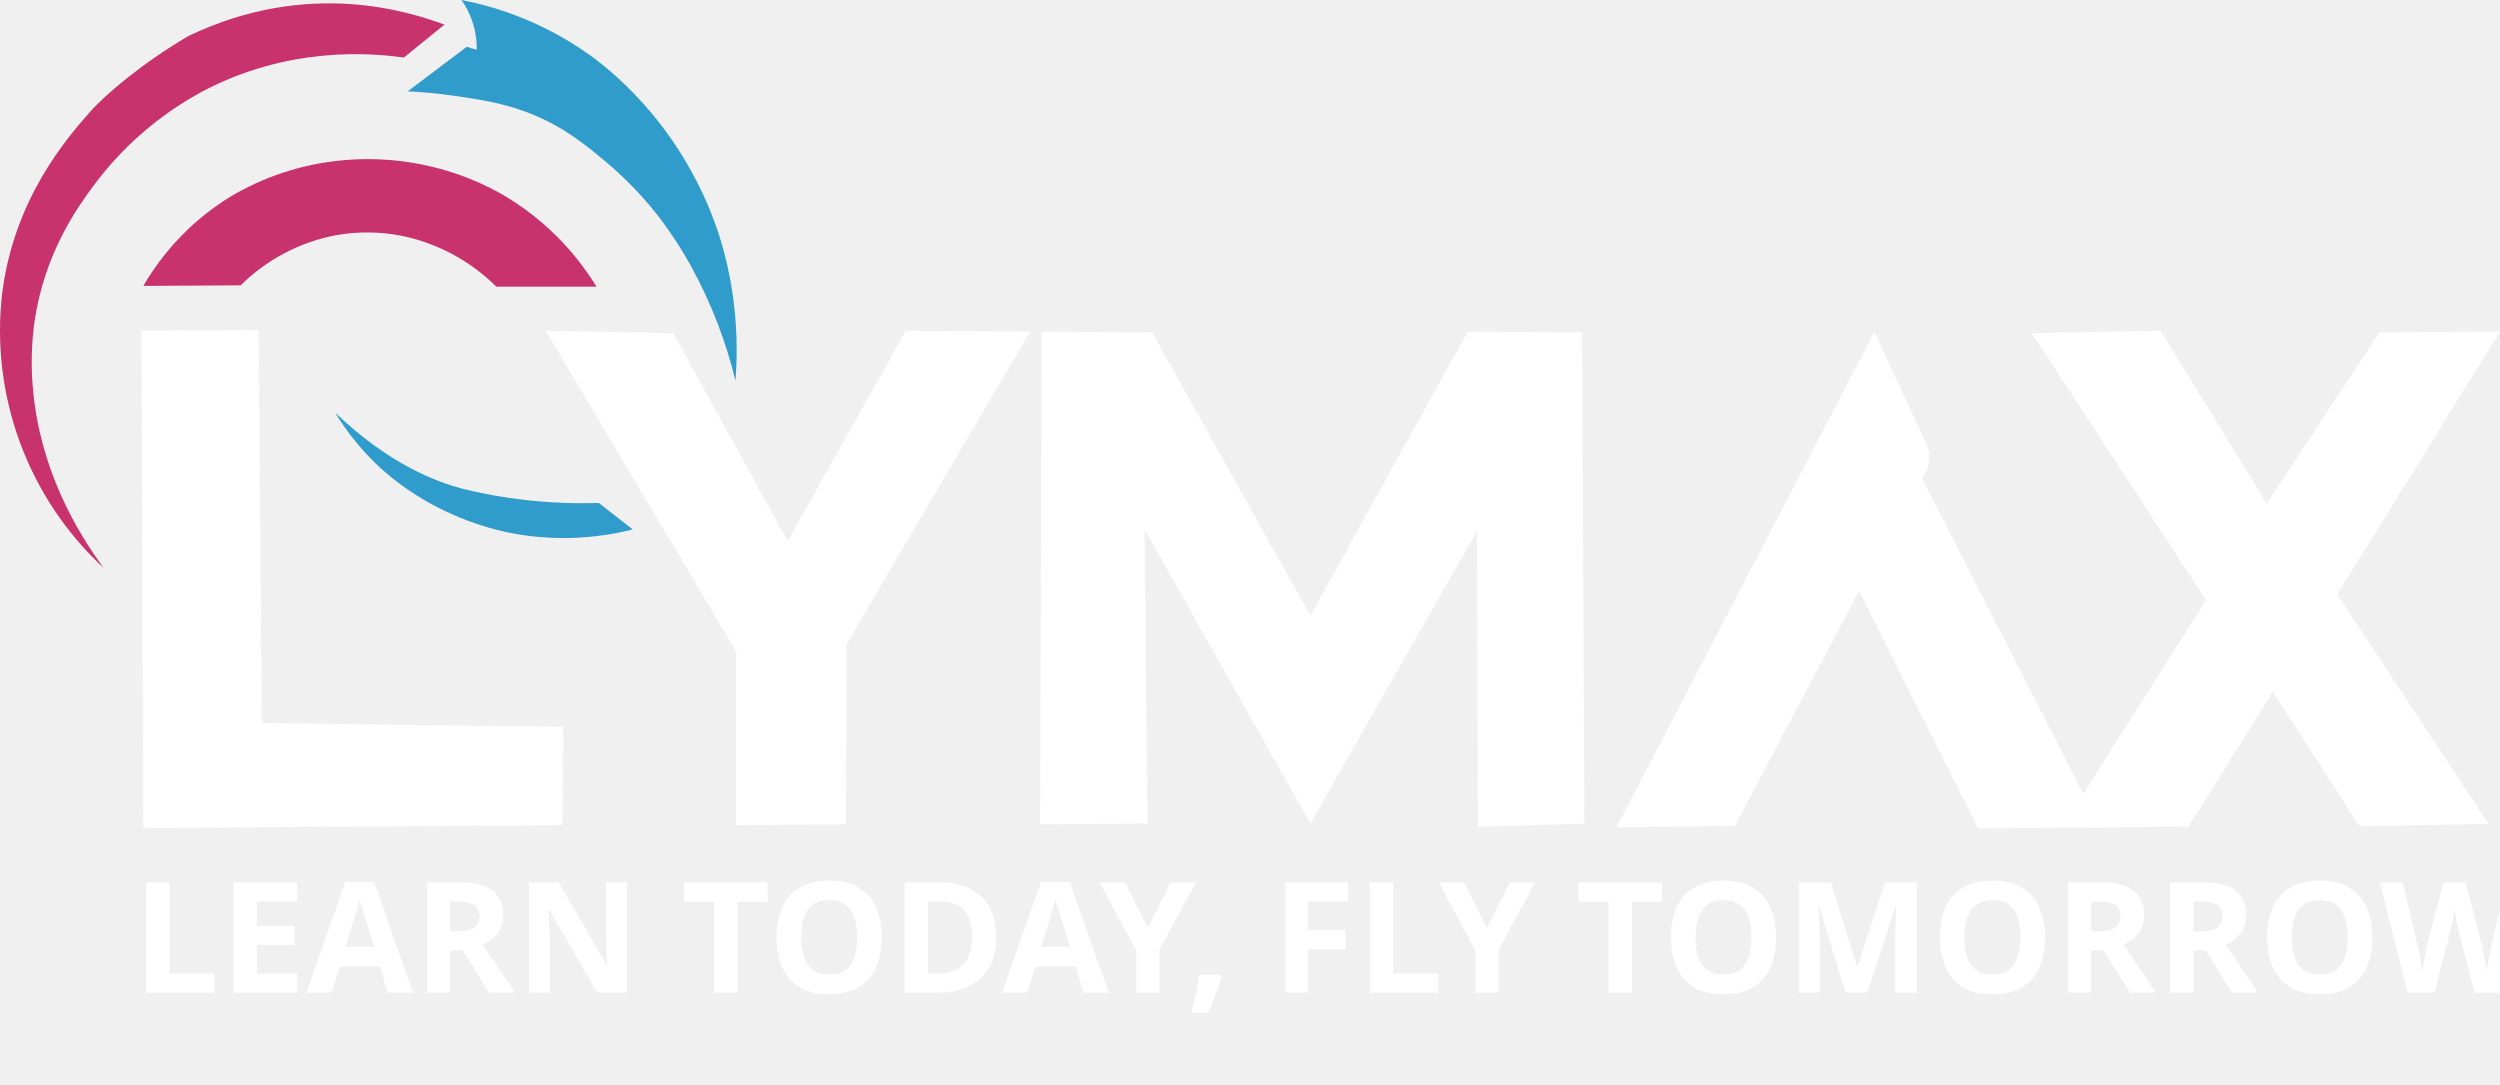
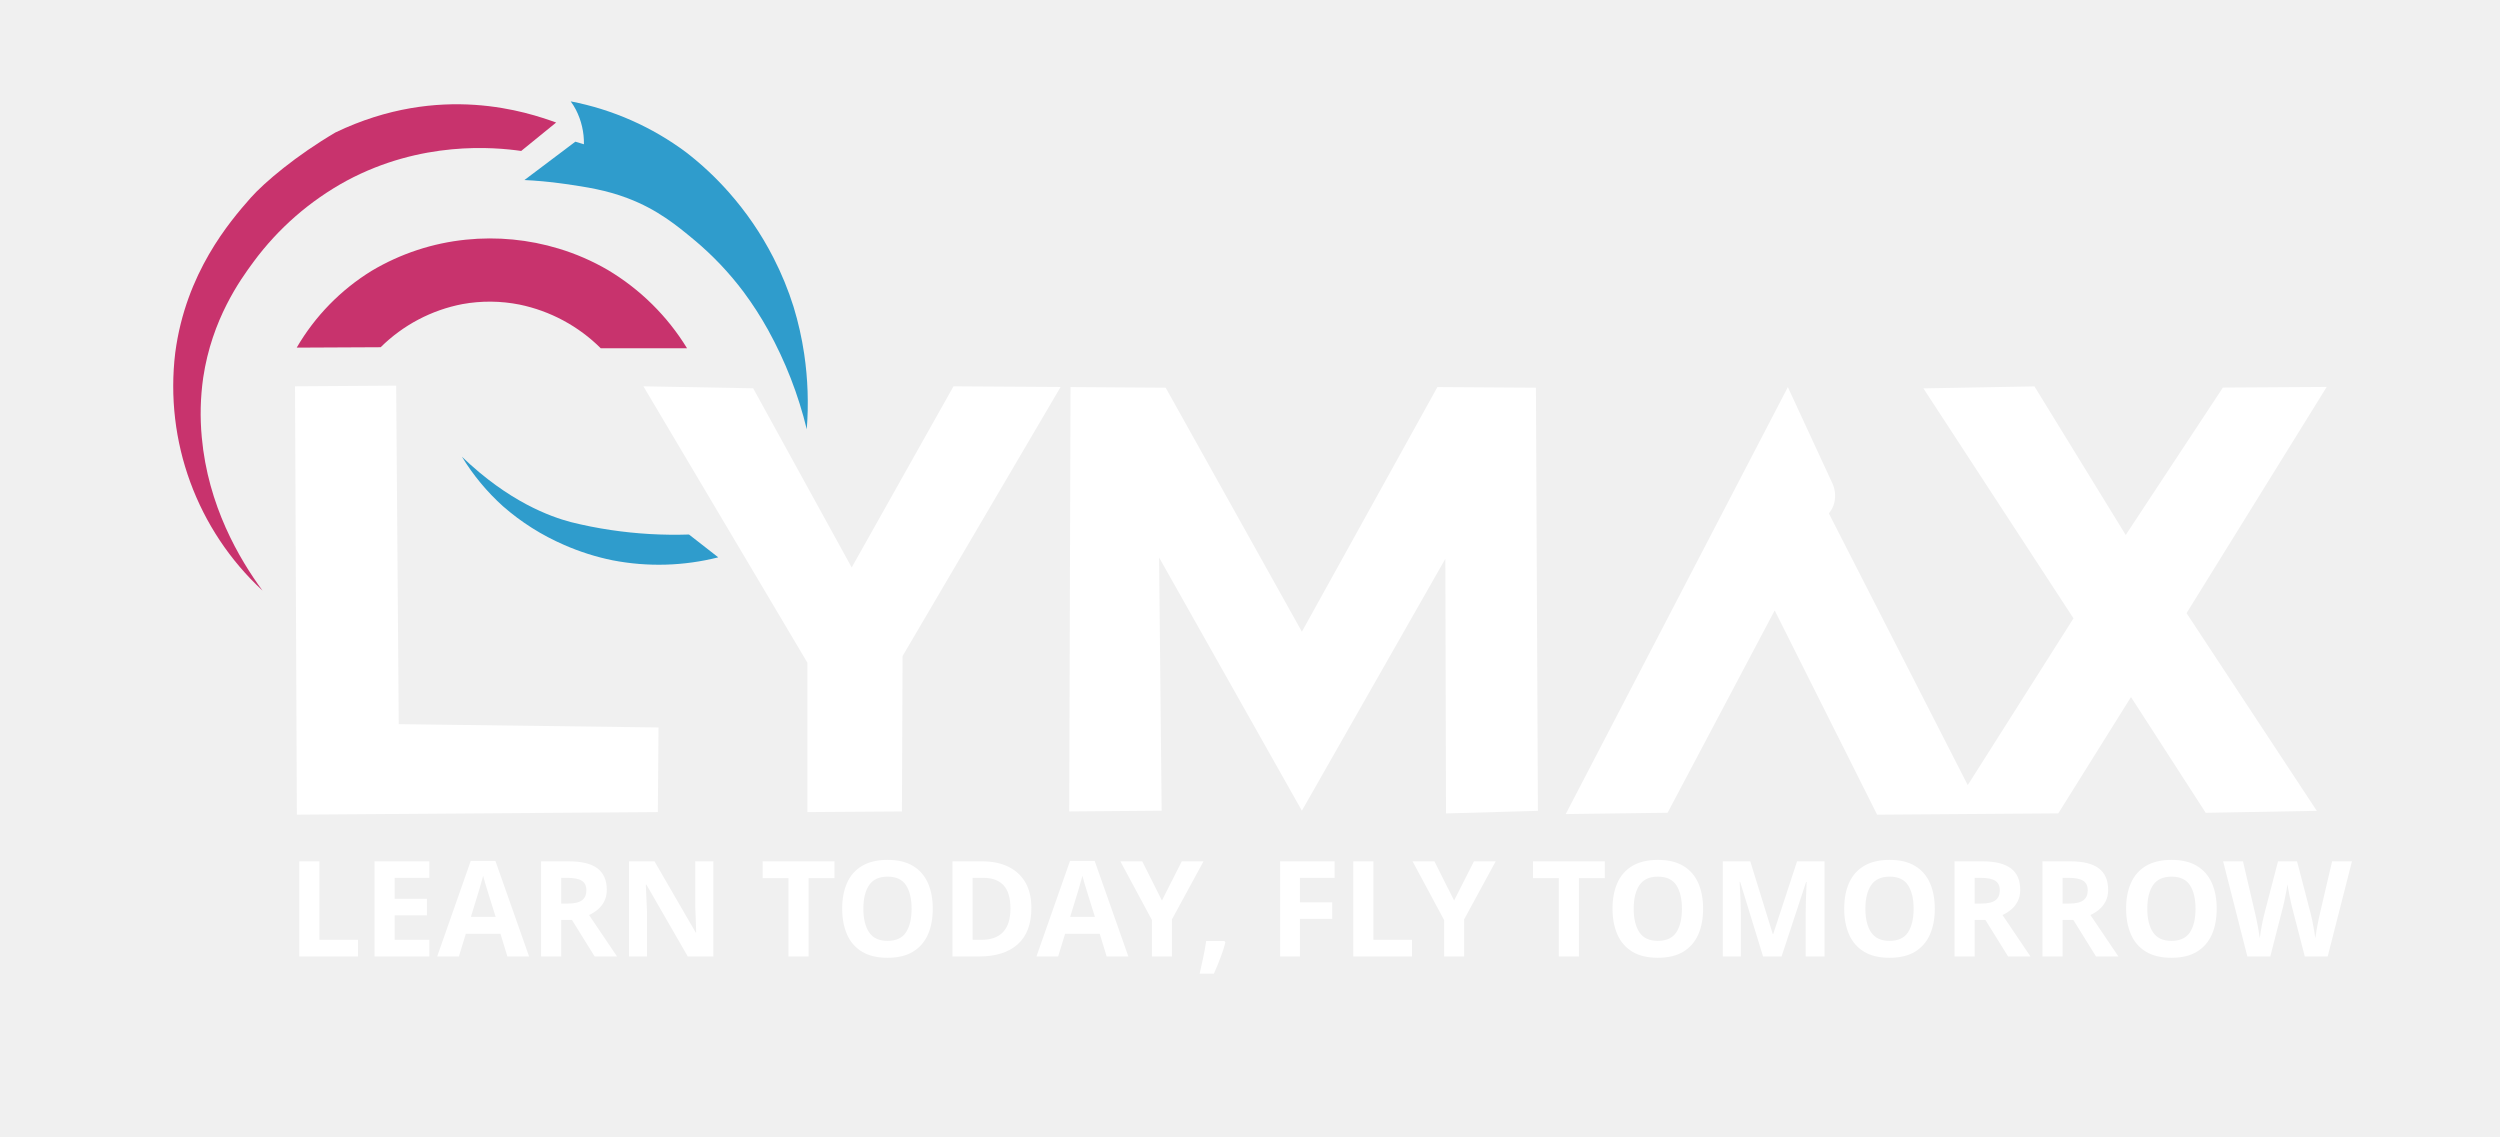
- <svg xmlns="http://www.w3.org/2000/svg" viewBox="0 0 837.24 363.18">
+ <svg xmlns="http://www.w3.org/2000/svg" viewBox="0 0 972 442">
  <defs>
-     <style>.cls-1{fill:#c8336d;}.cls-2{fill:#2f9ccc;}.cls-3,.cls-4{fill:#fff;}.cls-4{isolation:isolate;font-size:51.8px;font-family:Poppins-SemiBold, Poppins;font-weight:600;}</style>
+     <style>.cls-1{fill:#c8336d;}.cls-2{fill:#2f9ccc;}.cls-3,.cls-4{fill:#fff;}.cls-4{isolation:isolate;font-size:51.8px;font-family:Poppins-SemiBold, Poppins;font-weight:600;}.cls-5{fill:none;}</style>
  </defs>
  <g id="Layer_2" data-name="Layer 2">
    <g id="Layer_1-2" data-name="Layer 1">
      <g id="Layer_2-2" data-name="Layer 2">
        <g id="Layer_1-2-2" data-name="Layer 1-2">
-           <path class="cls-1" d="M148.85,8.23c-10.82-3.89-45-15.72-85.79,3.85C47.88,21,35.45,31.45,30.09,37.53,21.85,46.89,4.88,66.7.79,97.68a108.34,108.34,0,0,0,33.93,92.54c-9.11-12.35-21.24-33-23.65-59.64a98.89,98.89,0,0,1,.52-23.13c3.38-22.72,14.36-38,19.53-45a110.84,110.84,0,0,1,36.25-31.6c29.09-15.59,57.19-13.09,67.86-11.57Z" />
-           <path class="cls-2" d="M136.51,30.59l19.8-14.91,3.34,1a28.36,28.36,0,0,0-3.09-13.37A25.66,25.66,0,0,0,154.51,0a109.82,109.82,0,0,1,44.85,19.79A118.77,118.77,0,0,1,216,35.34a122.56,122.56,0,0,1,17.35,25.45,121.3,121.3,0,0,1,7.85,19.15,125.08,125.08,0,0,1,4.11,18.25,131.23,131.23,0,0,1,1,29.31,155.8,155.8,0,0,0-15-38.56,133.19,133.19,0,0,0-9.51-14.78A120,120,0,0,0,202.5,53.85c-6.69-5.55-14.2-11.77-25.84-16.19-8.51-3.24-16.25-4.37-24.16-5.53C146,31.18,140.47,30.78,136.51,30.59Z" />
-           <path class="cls-1" d="M166.2,96h33.55A90.31,90.31,0,0,0,168.9,65.53a89,89,0,0,0-19.08-8.29,91.88,91.88,0,0,0-36-3.47,89.35,89.35,0,0,0-36.68,12.1A85.65,85.65,0,0,0,48,95.75l32.59-.19a61.79,61.79,0,0,1,31.81-16.77,59.67,59.67,0,0,1,22.17.19A62.87,62.87,0,0,1,166.2,96Z" />
-           <path class="cls-2" d="M112.22,138.17c18.29,17.57,34.39,23.31,42.42,25.44q7.73,1.94,15.61,3.09a167.54,167.54,0,0,0,30.27,1.73l11.38,8.87a94.11,94.11,0,0,1-41.07,1.16,92.88,92.88,0,0,1-18.89-6,90.68,90.68,0,0,1-23.72-15A85.94,85.94,0,0,1,112.22,138.17Z" />
-           <path class="cls-3" d="M47.32,110.79l39.33-.26,1,131.61,101,1.29q-.14,16.45-.26,32.9L48,277.33Q47.71,194.08,47.32,110.79Z" />
-           <path class="cls-3" d="M182.78,110.79l42.67.77,38.31,69.66,39.58-70.43,41.64.26L283.54,215.67l-.25,60.41-36.76.25V218.24Z" />
-           <path class="cls-3" d="M348.33,276.08l.51-165,37,.25,53,94.86q26.34-47.56,52.69-95.11l38.31.25q.39,82.26.77,164.52l-35.73,1-.26-99-55.78,97.94-55.52-98.45,1,98.45Z" />
-           <path class="cls-3" d="M541.37,277.1l86.37-166q8.76,18.89,17.48,37.78a11.62,11.62,0,0,1,.26,8.23,10.6,10.6,0,0,1-1.8,3.08l54,105.65L738.79,201l-58.35-89.46,43.18-.77,35.48,57.84,37.78-57.31,40.36-.25-54.49,88,50.64,76.86-43.19.77-29.05-45q-14.16,22.6-28.27,45.22l-70.43.51L622.6,197.93,581,276.59Z" />
-           <text class="cls-4" transform="translate(44.32 332.47)">LEARN TODAY, FLY TOMORROW</text>
+           <path class="cls-1" d="M216.23,47.64c-10.82-3.89-45-15.72-85.79,3.85-15.18,8.92-27.61,19.37-33,25.45-8.24,9.36-25.21,29.17-29.3,60.15a108.34,108.34,0,0,0,33.93,92.54C93,217.28,80.86,196.63,78.45,170A98.88,98.88,0,0,1,79,146.86c3.38-22.72,14.36-38,19.53-45a110.84,110.84,0,0,1,36.25-31.6c29.09-15.59,57.19-13.09,67.86-11.57Z" />
+           <path class="cls-2" d="M203.89,70l19.8-14.91,3.34,1a28.36,28.36,0,0,0-3.09-13.37,25,25,0,0,0-2.05-3.31A109.82,109.82,0,0,1,266.74,59.2a119.32,119.32,0,0,1,16.62,15.55,122.56,122.56,0,0,1,17.35,25.45,121.3,121.3,0,0,1,7.85,19.15,126.4,126.4,0,0,1,4.11,18.25,131.23,131.23,0,0,1,1,29.31,155.65,155.65,0,0,0-15-38.56,133.19,133.19,0,0,0-9.51-14.78,120.39,120.39,0,0,0-19.28-20.31c-6.69-5.55-14.2-11.77-25.84-16.19-8.51-3.24-16.25-4.37-24.16-5.53C213.36,70.59,207.85,70.19,203.89,70Z" />
+           <path class="cls-1" d="M233.58,135.41h33.55a90.39,90.39,0,0,0-30.85-30.47,89.26,89.26,0,0,0-19.08-8.29,91.88,91.88,0,0,0-36-3.47,89.35,89.35,0,0,0-36.68,12.1,85.57,85.57,0,0,0-29.16,29.88L148,135a61.79,61.79,0,0,1,31.81-16.77,59.46,59.46,0,0,1,22.17.19A62.79,62.79,0,0,1,233.58,135.41Z" />
+           <path class="cls-2" d="M179.6,177.58C197.89,195.15,214,200.89,222,203q7.72,1.93,15.61,3.09a168.45,168.45,0,0,0,30.27,1.73l11.38,8.87a94.26,94.26,0,0,1-41.07,1.16,92.69,92.69,0,0,1-18.89-6,90.68,90.68,0,0,1-23.72-15A86.12,86.12,0,0,1,179.6,177.58Z" />
+           <path class="cls-3" d="M114.7,150.2l39.33-.26,1,131.61,101,1.29q-.13,16.44-.26,32.9l-140.35,1Q115.07,233.49,114.7,150.2Z" />
+           <path class="cls-3" d="M250.16,150.2l42.67.77,38.31,69.66,39.58-70.43,41.64.26L350.92,255.08l-.25,60.41-36.76.25V257.65Z" />
+           <path class="cls-3" d="M415.71,315.49l.51-165,37,.25,52.95,94.86q26.34-47.58,52.69-95.11l38.31.25q.38,82.26.77,164.52l-35.73,1-.26-99L506.17,315.2l-55.52-98.45,1,98.45Z" />
+           <path class="cls-3" d="M608.75,316.51l86.37-166q8.75,18.88,17.48,37.78a11.61,11.61,0,0,1,.26,8.23,10.6,10.6,0,0,1-1.8,3.08l54,105.65,41.11-64.84L747.82,151l43.18-.77L826.48,208l37.78-57.31,40.36-.25-54.49,87.95,50.64,76.86-43.19.77-29.05-45q-14.17,22.6-28.27,45.22l-70.43.51L690,237.34,648.36,316Z" />
+           <text class="cls-4" transform="translate(111.7 371.87)">LEARN TODAY, FLY TOMORROW</text>
        </g>
      </g>
+       <rect class="cls-5" width="972" height="442" />
    </g>
  </g>
</svg>
